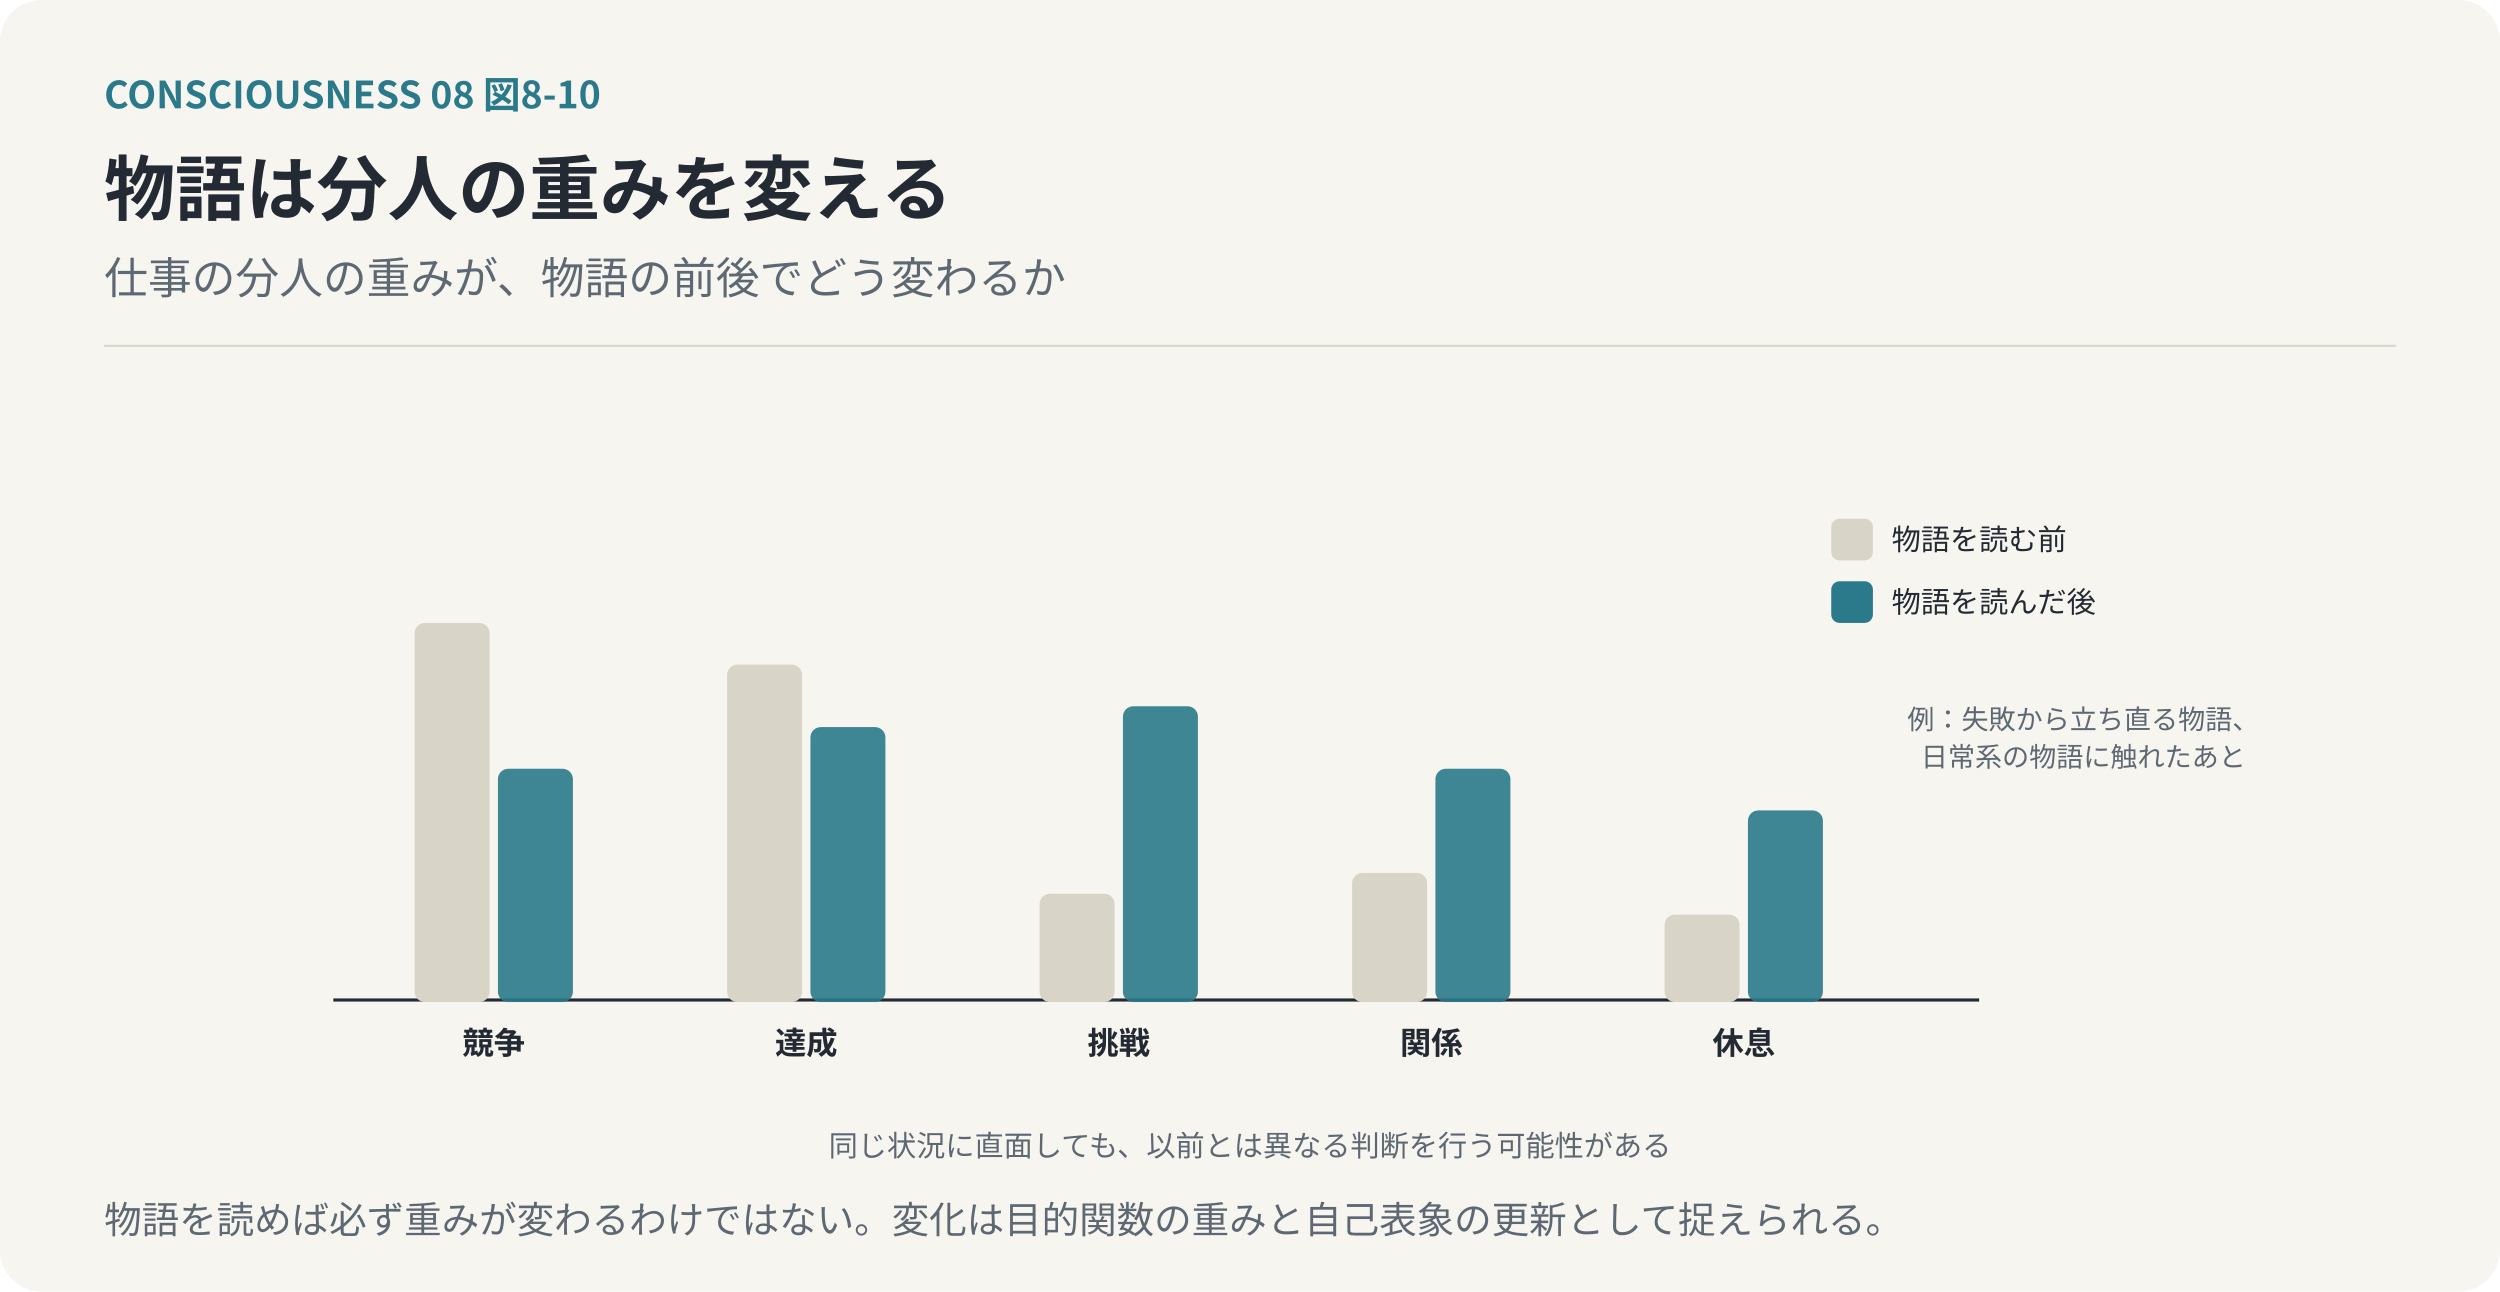
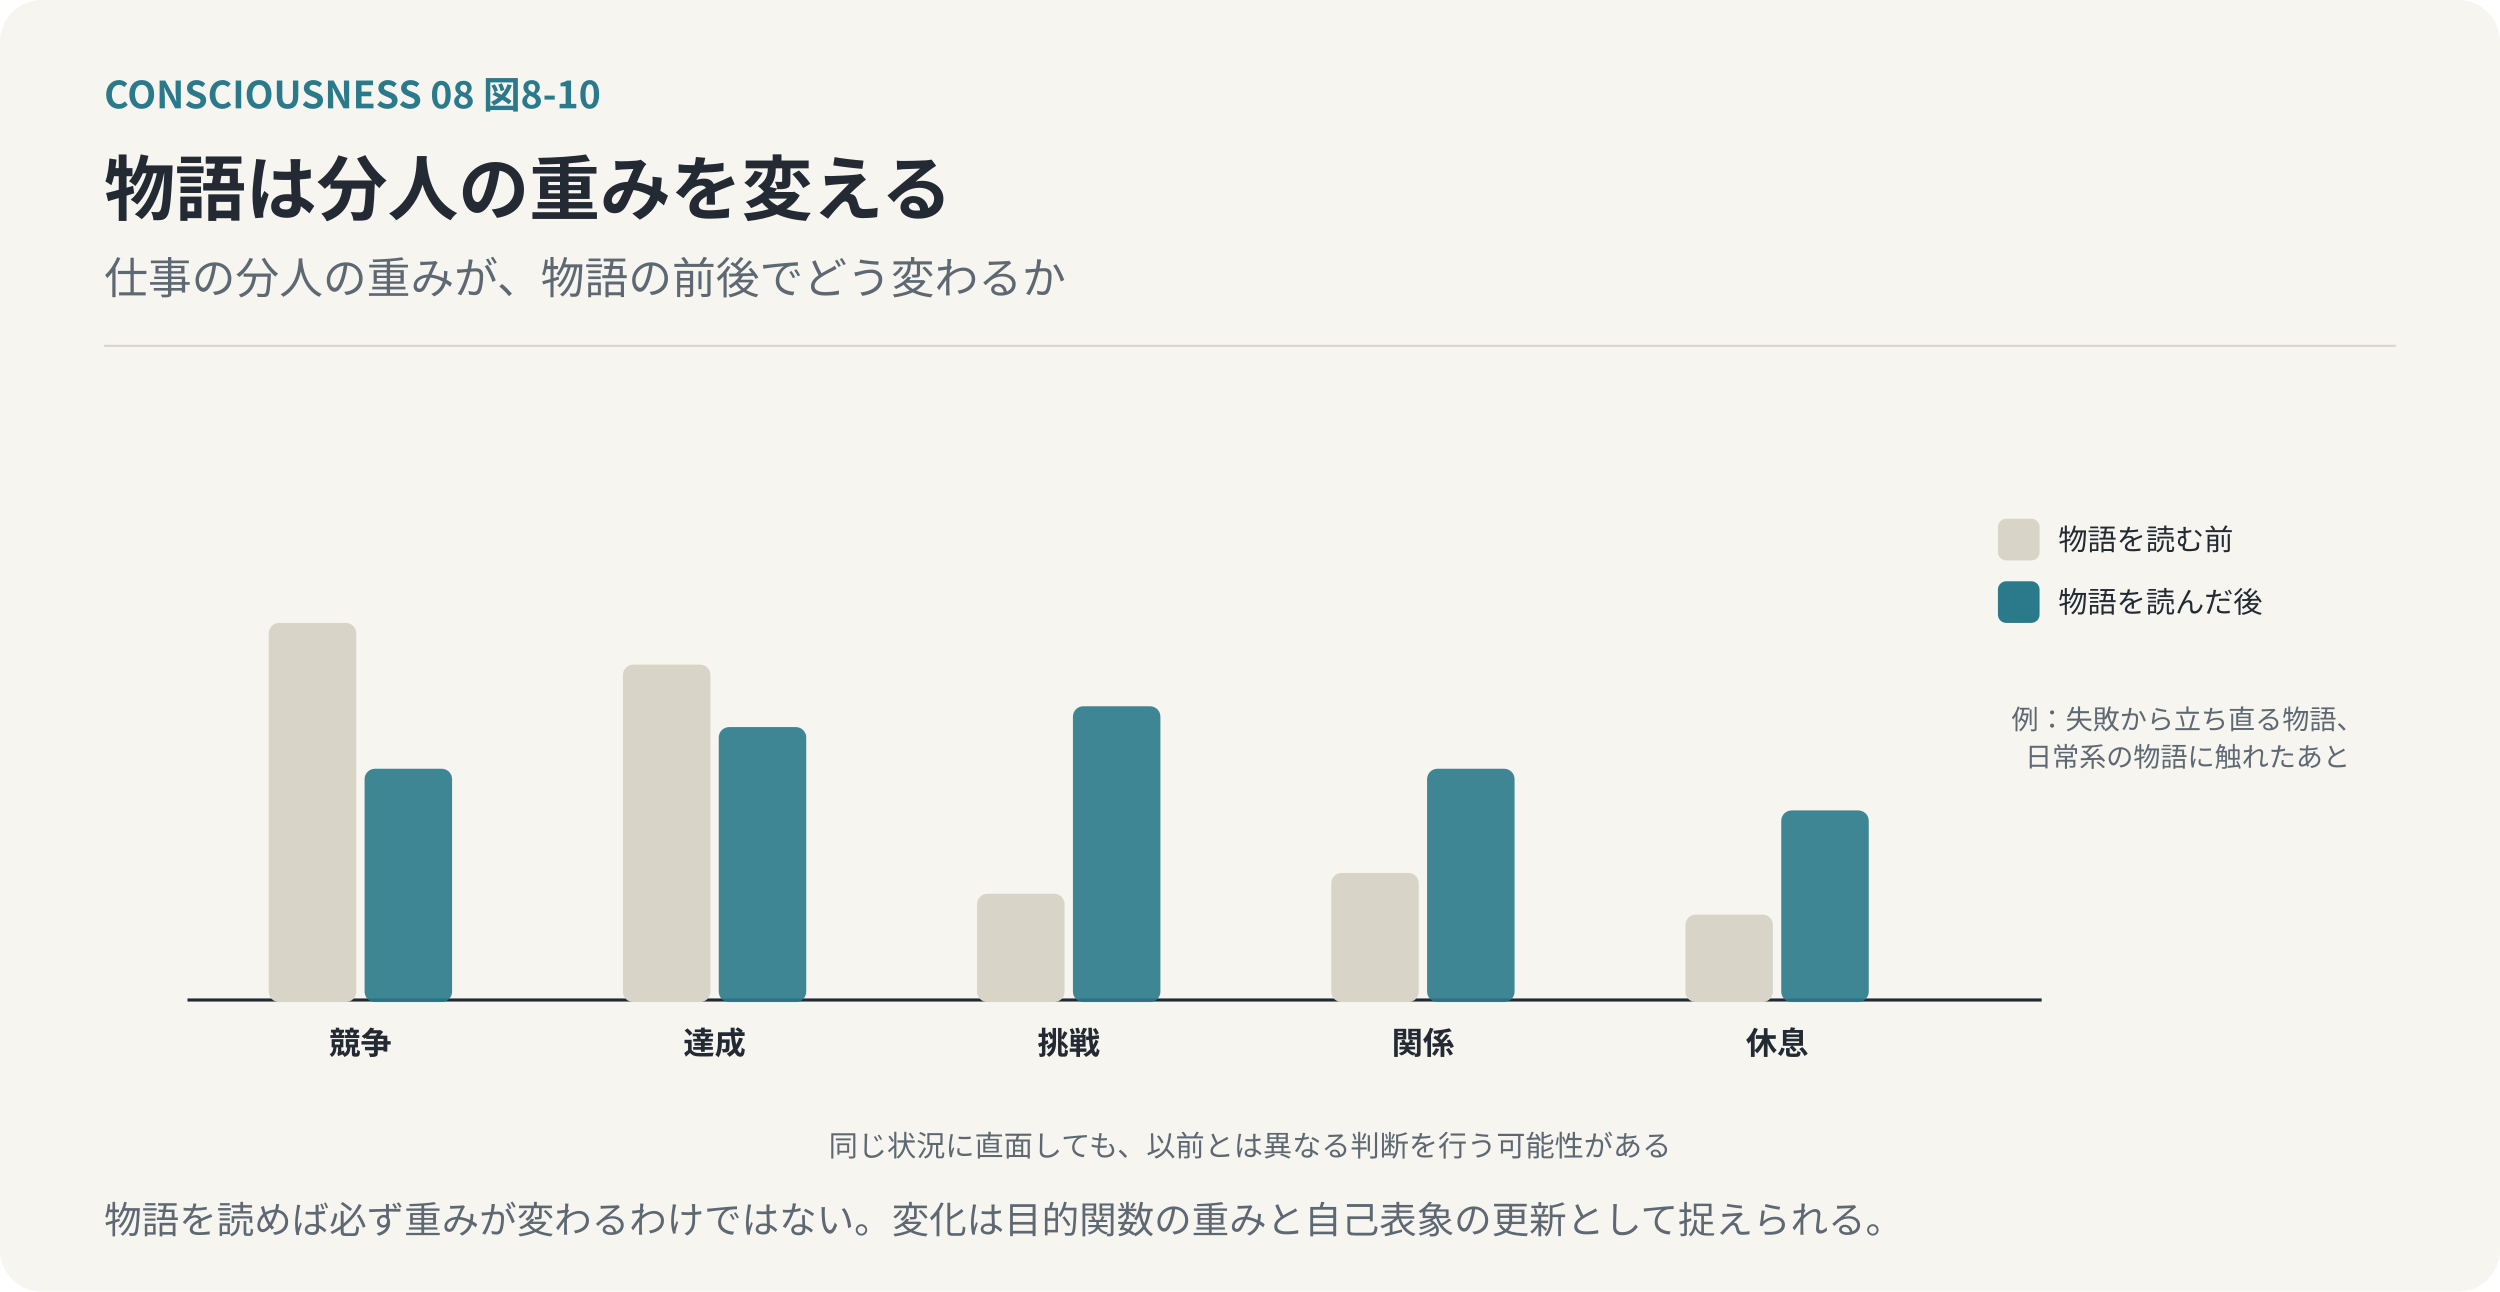
<svg xmlns="http://www.w3.org/2000/svg" width="1200" height="620" viewBox="0 0 1200 620" role="img" aria-labelledby="title desc">
  <defs>
    <marker id="arrow" markerWidth="10" markerHeight="10" refX="8" refY="5" orient="auto-start-reverse">
      <path d="M1,1 L9,5 L1,9" fill="none" stroke="#5d6873" stroke-width="1.4" />
    </marker>
    <marker id="arrow-teal" markerWidth="10" markerHeight="10" refX="8" refY="5" orient="auto-start-reverse">
      <path d="M1,1 L9,5 L1,9" fill="none" stroke="#2b7a8c" stroke-width="1.6" />
    </marker>
    <marker id="arrow-terra" markerWidth="10" markerHeight="10" refX="8" refY="5" orient="auto-start-reverse">
      <path d="M1,1 L9,5 L1,9" fill="none" stroke="#d0693a" stroke-width="1.6" />
    </marker>
    <marker id="arrow-indigo" markerWidth="10" markerHeight="10" refX="8" refY="5" orient="auto-start-reverse">
      <path d="M1,1 L9,5 L1,9" fill="none" stroke="#5a4fcf" stroke-width="1.6" />
    </marker>
    <marker id="arrow-ink" markerWidth="10" markerHeight="10" refX="8" refY="5" orient="auto-start-reverse">
      <path d="M1,1 L9,5 L1,9" fill="none" stroke="#232a33" stroke-width="1.6" />
    </marker>
  </defs>
  <rect width="1200" height="620" rx="20" fill="#f7f5ef" />
  <g font-family="system-ui, -apple-system, &quot;Hiragino Kaku Gothic ProN&quot;, &quot;Noto Sans CJK JP&quot;, Meiryo, sans-serif">
    <text x="50.0" y="52.0" fill="#2b7a8c" font-size="18" text-anchor="start" font-weight="700">CONSCIOUSNESS     08     図8-10</text>
    <text x="50.0" y="103.0" fill="#232a33" font-size="34" text-anchor="start" font-weight="700">物語は分人の重みを変える</text>
    <text x="50.0" y="141.0" fill="#5d6873" font-size="21" text-anchor="start" font-weight="400">仕事の分人の重みが、物語の前後でどう変わるか</text>
    <line x1="50.0" y1="166.0" x2="1150.0" y2="166.0" stroke="#d8d4c8" stroke-width="1" />
-     <line x1="160.0" y1="480.0" x2="950.0" y2="480.0" stroke="#232a33" stroke-width="1.5" />
-     <rect x="200.0" y="300.0" width="34.0" height="180.0" rx="4" fill="#d8d4c8" stroke="#d8d4c8" stroke-width="2" />
-     <rect x="240.0" y="370.0" width="34.0" height="110.0" rx="4" fill="#2b7a8c" stroke="#2b7a8c" stroke-width="2" opacity="0.9" />
-     <text x="237.0" y="506.0" fill="#232a33" font-size="15" text-anchor="middle" font-weight="700">競争</text>
-     <rect x="350.0" y="320.0" width="34.0" height="160.0" rx="4" fill="#d8d4c8" stroke="#d8d4c8" stroke-width="2" />
-     <rect x="390.0" y="350.0" width="34.0" height="130.0" rx="4" fill="#2b7a8c" stroke="#2b7a8c" stroke-width="2" opacity="0.9" />
-     <text x="387.0" y="506.0" fill="#232a33" font-size="15" text-anchor="middle" font-weight="700">達成</text>
-     <rect x="500.0" y="430.0" width="34.0" height="50.0" rx="4" fill="#d8d4c8" stroke="#d8d4c8" stroke-width="2" />
-     <rect x="540.0" y="340.0" width="34.0" height="140.0" rx="4" fill="#2b7a8c" stroke="#2b7a8c" stroke-width="2" opacity="0.9" />
-     <text x="537.0" y="506.0" fill="#232a33" font-size="15" text-anchor="middle" font-weight="700">挑戦</text>
-     <rect x="650.0" y="420.0" width="34.0" height="60.0" rx="4" fill="#d8d4c8" stroke="#d8d4c8" stroke-width="2" />
-     <rect x="690.0" y="370.0" width="34.0" height="110.0" rx="4" fill="#2b7a8c" stroke="#2b7a8c" stroke-width="2" opacity="0.9" />
-     <text x="687.0" y="506.0" fill="#232a33" font-size="15" text-anchor="middle" font-weight="700">関係</text>
-     <rect x="800.0" y="440.0" width="34.0" height="40.0" rx="4" fill="#d8d4c8" stroke="#d8d4c8" stroke-width="2" />
-     <rect x="840.0" y="390.0" width="34.0" height="90.0" rx="4" fill="#2b7a8c" stroke="#2b7a8c" stroke-width="2" opacity="0.9" />
-     <text x="837.0" y="506.0" fill="#232a33" font-size="15" text-anchor="middle" font-weight="700">休息</text>
-     <rect x="880.0" y="250.0" width="18.0" height="18.0" rx="3" fill="#d8d4c8" stroke="#d8d4c8" stroke-width="2" />
-     <text x="908.0" y="264.0" fill="#232a33" font-size="14" text-anchor="start" font-weight="400">物語を読む前</text>
-     <rect x="880.0" y="280.0" width="18.0" height="18.0" rx="3" fill="#2b7a8c" stroke="#2b7a8c" stroke-width="2" />
-     <text x="908.0" y="294.0" fill="#232a33" font-size="14" text-anchor="start" font-weight="400">物語を読んだ後</text>
-     <text x="1000.0" y="350.0" fill="#5d6873" font-size="13" text-anchor="middle" font-weight="400">例：失敗から立ち直る物語、</text>
-     <text x="1000.0" y="368.0" fill="#5d6873" font-size="13" text-anchor="middle" font-weight="400">日常系の物語に触れたあと</text>
+     <line x1="90.0" y1="480.0" x2="980.0" y2="480.0" stroke="#232a33" stroke-width="1.5" />
+     <rect x="130.0" y="300.0" width="40.0" height="180.0" rx="4" fill="#d8d4c8" stroke="#d8d4c8" stroke-width="2" />
+     <rect x="176.0" y="370.0" width="40.0" height="110.0" rx="4" fill="#2b7a8c" stroke="#2b7a8c" stroke-width="2" opacity="0.9" />
+     <text x="173.0" y="506.0" fill="#232a33" font-size="15" text-anchor="middle" font-weight="700">競争</text>
+     <rect x="300.0" y="320.0" width="40.0" height="160.0" rx="4" fill="#d8d4c8" stroke="#d8d4c8" stroke-width="2" />
+     <rect x="346.0" y="350.0" width="40.0" height="130.0" rx="4" fill="#2b7a8c" stroke="#2b7a8c" stroke-width="2" opacity="0.9" />
+     <text x="343.0" y="506.0" fill="#232a33" font-size="15" text-anchor="middle" font-weight="700">達成</text>
+     <rect x="470.0" y="430.0" width="40.0" height="50.0" rx="4" fill="#d8d4c8" stroke="#d8d4c8" stroke-width="2" />
+     <rect x="516.0" y="340.0" width="40.0" height="140.0" rx="4" fill="#2b7a8c" stroke="#2b7a8c" stroke-width="2" opacity="0.9" />
+     <text x="513.0" y="506.0" fill="#232a33" font-size="15" text-anchor="middle" font-weight="700">挑戦</text>
+     <rect x="640.0" y="420.0" width="40.0" height="60.0" rx="4" fill="#d8d4c8" stroke="#d8d4c8" stroke-width="2" />
+     <rect x="686.0" y="370.0" width="40.0" height="110.0" rx="4" fill="#2b7a8c" stroke="#2b7a8c" stroke-width="2" opacity="0.9" />
+     <text x="683.0" y="506.0" fill="#232a33" font-size="15" text-anchor="middle" font-weight="700">関係</text>
+     <rect x="810.0" y="440.0" width="40.0" height="40.0" rx="4" fill="#d8d4c8" stroke="#d8d4c8" stroke-width="2" />
+     <rect x="856.0" y="390.0" width="40.0" height="90.0" rx="4" fill="#2b7a8c" stroke="#2b7a8c" stroke-width="2" opacity="0.9" />
+     <text x="853.0" y="506.0" fill="#232a33" font-size="15" text-anchor="middle" font-weight="700">休息</text>
+     <rect x="960.0" y="250.0" width="18.0" height="18.0" rx="3" fill="#d8d4c8" stroke="#d8d4c8" stroke-width="2" />
+     <text x="988.0" y="264.0" fill="#232a33" font-size="14" text-anchor="start" font-weight="400">物語を読む前</text>
+     <rect x="960.0" y="280.0" width="18.0" height="18.0" rx="3" fill="#2b7a8c" stroke="#2b7a8c" stroke-width="2" />
+     <text x="988.0" y="294.0" fill="#232a33" font-size="14" text-anchor="start" font-weight="400">物語を読んだ後</text>
+     <text x="1050.0" y="350.0" fill="#5d6873" font-size="13" text-anchor="middle" font-weight="400">例：失敗から立ち直る物語、</text>
+     <text x="1050.0" y="368.0" fill="#5d6873" font-size="13" text-anchor="middle" font-weight="400">日常系の物語に触れたあと</text>
    <text x="600.0" y="555.0" fill="#5d6873" font-size="14" text-anchor="middle" font-weight="400">同じ状況に直面しても、以前とは異なる判断を行う可能性がある</text>
    <text x="50.0" y="592.0" fill="#5d6873" font-size="18" text-anchor="start" font-weight="400">物語を読めば必ず重みが変わるわけではない。変化は目的関数の重みと自己表象の更新として捉えられる。</text>
  </g>
</svg>
